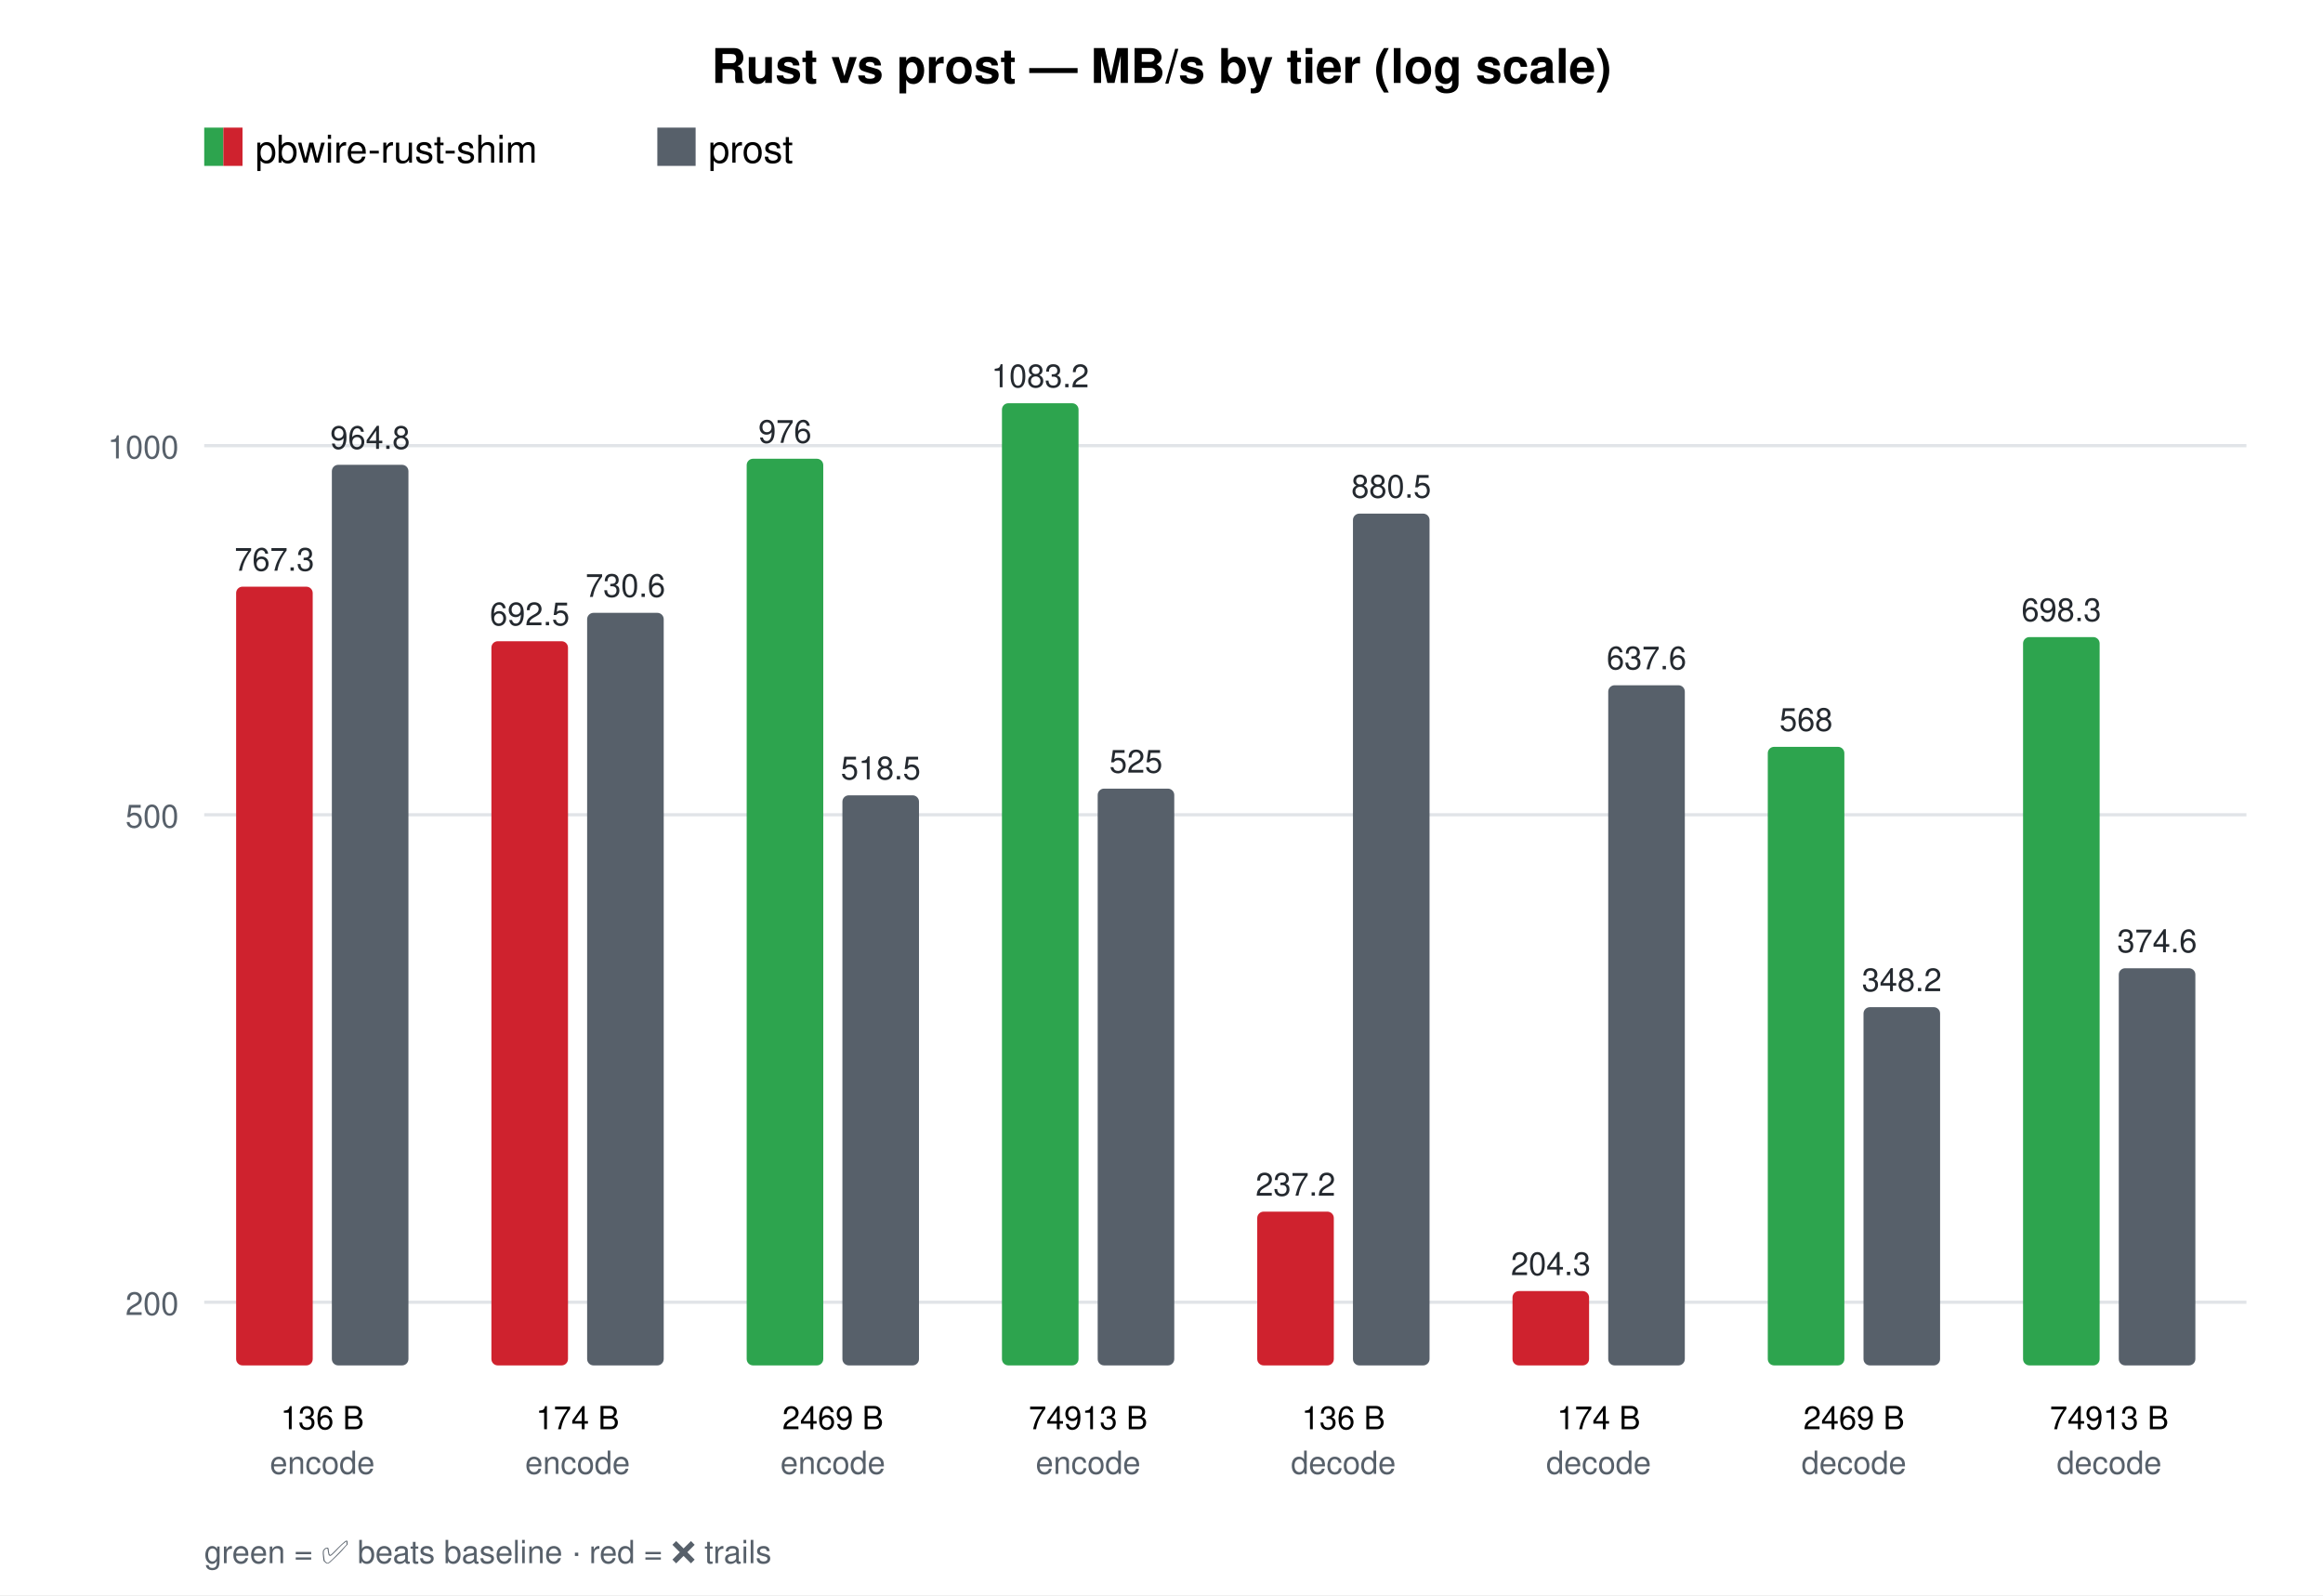
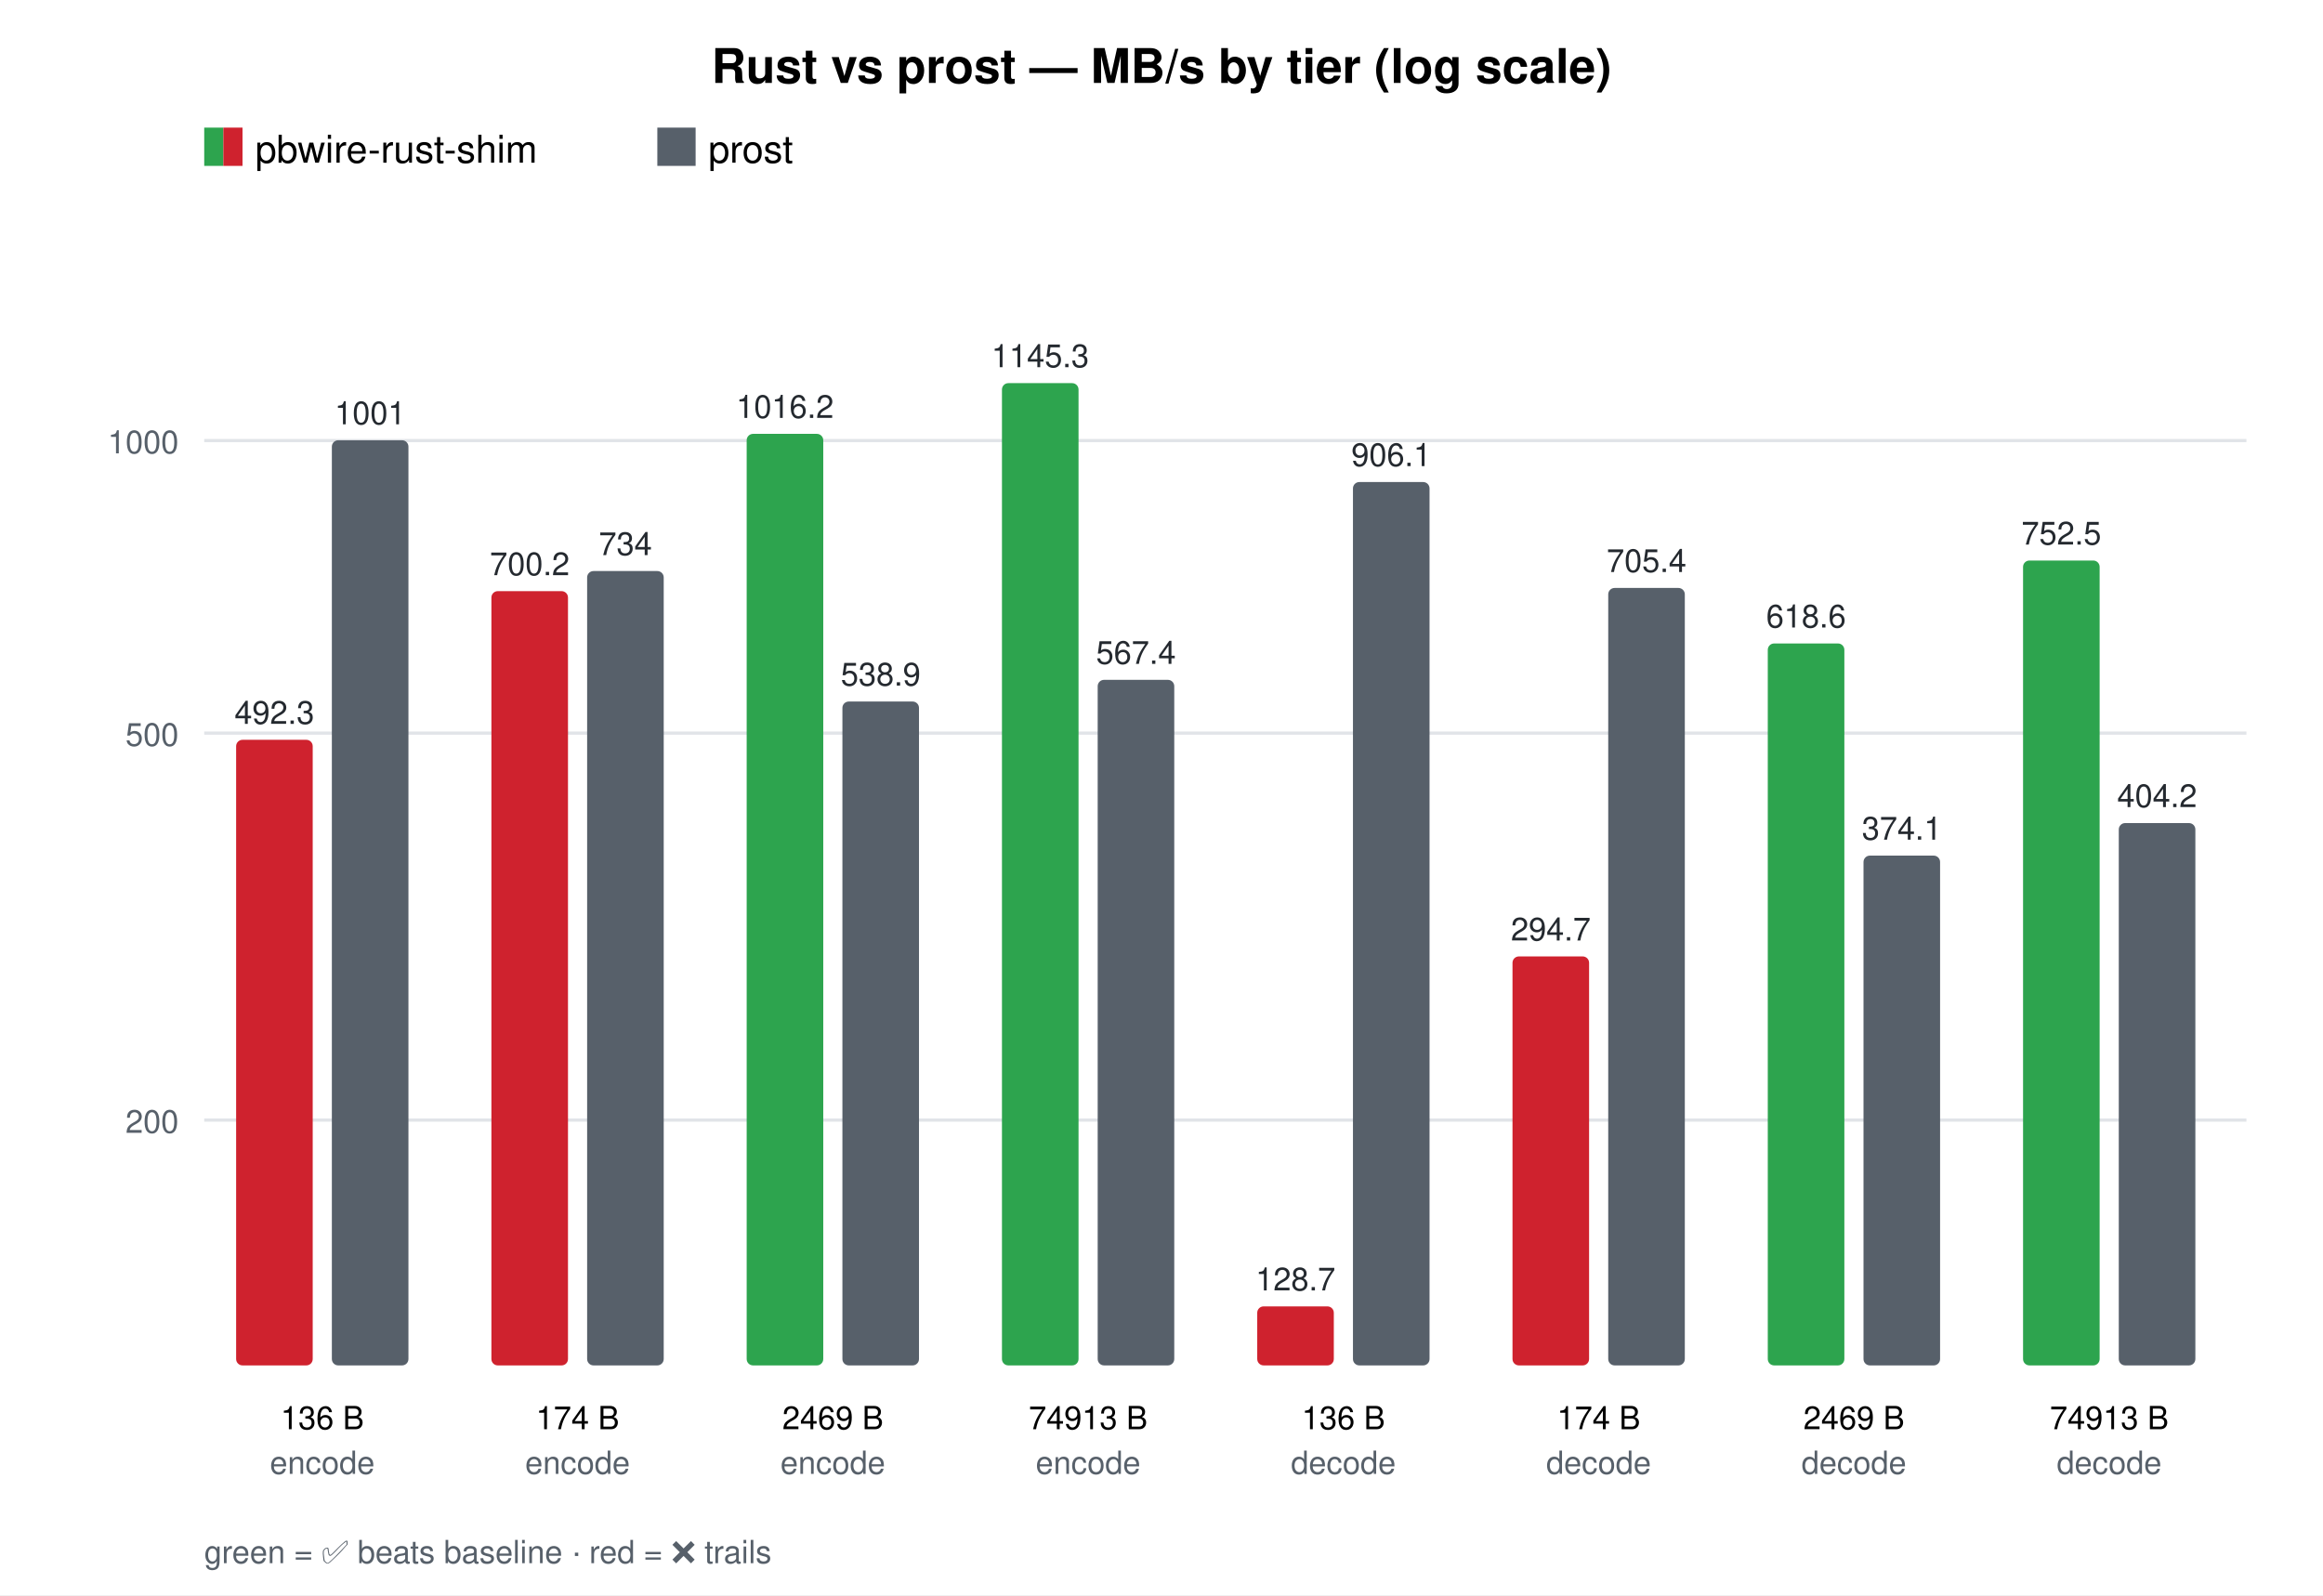
<svg xmlns="http://www.w3.org/2000/svg" width="728" height="500" font-family="Helvetica, Arial, sans-serif">
  <rect width="728" height="500" fill="#ffffff" />
  <text x="364.0" y="26" text-anchor="middle" font-size="15" font-weight="bold">Rust vs prost — MB/s by tier (log scale)</text>
  <rect x="64" y="40" width="6" height="12" fill="#2da44e" />
  <rect x="70" y="40" width="6" height="12" fill="#cf222e" />
  <text x="80" y="51" font-size="12">pbwire-rust-shim</text>
  <rect x="206.0" y="40" width="12" height="12" fill="#57606a" />
  <text x="222.0" y="51" font-size="12">prost</text>
-   <line x1="64" y1="408.2" x2="704" y2="408.2" stroke="#e1e4e8" />
-   <text x="56" y="412.2" text-anchor="end" font-size="10" fill="#57606a">200</text>
-   <line x1="64" y1="255.4" x2="704" y2="255.4" stroke="#e1e4e8" />
-   <text x="56" y="259.4" text-anchor="end" font-size="10" fill="#57606a">500</text>
-   <line x1="64" y1="139.7" x2="704" y2="139.7" stroke="#e1e4e8" />
-   <text x="56" y="143.7" text-anchor="end" font-size="10" fill="#57606a">1000</text>
+   <line x1="64" y1="351.1" x2="704" y2="351.1" stroke="#e1e4e8" />
+   <text x="56" y="355.1" text-anchor="end" font-size="10" fill="#57606a">200</text>
+   <line x1="64" y1="229.8" x2="704" y2="229.8" stroke="#e1e4e8" />
+   <text x="56" y="233.8" text-anchor="end" font-size="10" fill="#57606a">500</text>
+   <line x1="64" y1="138.1" x2="704" y2="138.1" stroke="#e1e4e8" />
+   <text x="56" y="142.1" text-anchor="end" font-size="10" fill="#57606a">1000</text>
  <text x="101.0" y="448" text-anchor="middle" font-size="10">136 B</text>
  <text x="101.0" y="462" text-anchor="middle" font-size="10" fill="#57606a">encode</text>
-   <rect x="74.0" y="183.9" width="24" height="244.1" rx="2" fill="#cf222e" />
-   <text x="86.0" y="178.9" text-anchor="middle" font-size="10" fill="#24292f">767.3</text>
-   <rect x="104.0" y="145.7" width="24" height="282.3" rx="2" fill="#57606a" />
-   <text x="116.0" y="140.7" text-anchor="middle" font-size="10" fill="#24292f">964.8</text>
+   <rect x="74.0" y="231.9" width="24" height="196.1" rx="2" fill="#cf222e" />
+   <text x="86.0" y="226.9" text-anchor="middle" font-size="10" fill="#24292f">492.3</text>
+   <rect x="104.0" y="138.0" width="24" height="290.0" rx="2" fill="#57606a" />
+   <text x="116.0" y="133.0" text-anchor="middle" font-size="10" fill="#24292f">1001</text>
  <text x="181.0" y="448" text-anchor="middle" font-size="10">174 B</text>
  <text x="181.0" y="462" text-anchor="middle" font-size="10" fill="#57606a">encode</text>
-   <rect x="154.0" y="201.0" width="24" height="227.0" rx="2" fill="#cf222e" />
-   <text x="166.0" y="196.0" text-anchor="middle" font-size="10" fill="#24292f">692.5</text>
-   <rect x="184.0" y="192.1" width="24" height="235.9" rx="2" fill="#57606a" />
-   <text x="196.0" y="187.1" text-anchor="middle" font-size="10" fill="#24292f">730.6</text>
+   <rect x="154.0" y="185.3" width="24" height="242.7" rx="2" fill="#cf222e" />
+   <text x="166.0" y="180.3" text-anchor="middle" font-size="10" fill="#24292f">700.2</text>
+   <rect x="184.0" y="179.0" width="24" height="249.0" rx="2" fill="#57606a" />
+   <text x="196.0" y="174.0" text-anchor="middle" font-size="10" fill="#24292f">734</text>
  <text x="261.0" y="448" text-anchor="middle" font-size="10">2469 B</text>
  <text x="261.0" y="462" text-anchor="middle" font-size="10" fill="#57606a">encode</text>
-   <rect x="234.0" y="143.8" width="24" height="284.2" rx="2" fill="#2da44e" />
-   <text x="246.0" y="138.8" text-anchor="middle" font-size="10" fill="#24292f">976</text>
-   <rect x="264.0" y="249.3" width="24" height="178.7" rx="2" fill="#57606a" />
-   <text x="276.0" y="244.3" text-anchor="middle" font-size="10" fill="#24292f">518.5</text>
+   <rect x="234.0" y="136.0" width="24" height="292.0" rx="2" fill="#2da44e" />
+   <text x="246.0" y="131.0" text-anchor="middle" font-size="10" fill="#24292f">1016.2</text>
+   <rect x="264.0" y="219.9" width="24" height="208.1" rx="2" fill="#57606a" />
+   <text x="276.0" y="214.9" text-anchor="middle" font-size="10" fill="#24292f">538.9</text>
  <text x="341.0" y="448" text-anchor="middle" font-size="10">74913 B</text>
  <text x="341.0" y="462" text-anchor="middle" font-size="10" fill="#57606a">encode</text>
-   <rect x="314.0" y="126.4" width="24" height="301.6" rx="2" fill="#2da44e" />
-   <text x="326.0" y="121.4" text-anchor="middle" font-size="10" fill="#24292f">1083.2</text>
-   <rect x="344.0" y="247.2" width="24" height="180.8" rx="2" fill="#57606a" />
-   <text x="356.0" y="242.2" text-anchor="middle" font-size="10" fill="#24292f">525</text>
+   <rect x="314.0" y="120.1" width="24" height="307.9" rx="2" fill="#2da44e" />
+   <text x="326.0" y="115.1" text-anchor="middle" font-size="10" fill="#24292f">1145.3</text>
+   <rect x="344.0" y="213.1" width="24" height="214.9" rx="2" fill="#57606a" />
+   <text x="356.0" y="208.1" text-anchor="middle" font-size="10" fill="#24292f">567.4</text>
  <text x="421.0" y="448" text-anchor="middle" font-size="10">136 B</text>
  <text x="421.0" y="462" text-anchor="middle" font-size="10" fill="#57606a">decode</text>
-   <rect x="394.0" y="379.8" width="24" height="48.2" rx="2" fill="#cf222e" />
-   <text x="406.0" y="374.8" text-anchor="middle" font-size="10" fill="#24292f">237.2</text>
-   <rect x="424.0" y="161.0" width="24" height="267.0" rx="2" fill="#57606a" />
-   <text x="436.0" y="156.0" text-anchor="middle" font-size="10" fill="#24292f">880.5</text>
+   <rect x="394.0" y="409.5" width="24" height="18.5" rx="2" fill="#cf222e" />
+   <text x="406.0" y="404.5" text-anchor="middle" font-size="10" fill="#24292f">128.7</text>
+   <rect x="424.0" y="151.1" width="24" height="276.9" rx="2" fill="#57606a" />
+   <text x="436.0" y="146.1" text-anchor="middle" font-size="10" fill="#24292f">906.1</text>
  <text x="501.0" y="448" text-anchor="middle" font-size="10">174 B</text>
  <text x="501.0" y="462" text-anchor="middle" font-size="10" fill="#57606a">decode</text>
-   <rect x="474.0" y="404.7" width="24" height="23.3" rx="2" fill="#cf222e" />
-   <text x="486.0" y="399.7" text-anchor="middle" font-size="10" fill="#24292f">204.3</text>
-   <rect x="504.0" y="214.8" width="24" height="213.2" rx="2" fill="#57606a" />
-   <text x="516.0" y="209.8" text-anchor="middle" font-size="10" fill="#24292f">637.6</text>
+   <rect x="474.0" y="299.8" width="24" height="128.2" rx="2" fill="#cf222e" />
+   <text x="486.0" y="294.8" text-anchor="middle" font-size="10" fill="#24292f">294.7</text>
+   <rect x="504.0" y="184.3" width="24" height="243.7" rx="2" fill="#57606a" />
+   <text x="516.0" y="179.3" text-anchor="middle" font-size="10" fill="#24292f">705.4</text>
  <text x="581.0" y="448" text-anchor="middle" font-size="10">2469 B</text>
  <text x="581.0" y="462" text-anchor="middle" font-size="10" fill="#57606a">decode</text>
-   <rect x="554.0" y="234.1" width="24" height="193.9" rx="2" fill="#2da44e" />
-   <text x="566.0" y="229.1" text-anchor="middle" font-size="10" fill="#24292f">568</text>
-   <rect x="584.0" y="315.7" width="24" height="112.3" rx="2" fill="#57606a" />
-   <text x="596.0" y="310.7" text-anchor="middle" font-size="10" fill="#24292f">348.2</text>
+   <rect x="554.0" y="201.7" width="24" height="226.3" rx="2" fill="#2da44e" />
+   <text x="566.0" y="196.7" text-anchor="middle" font-size="10" fill="#24292f">618.6</text>
+   <rect x="584.0" y="268.2" width="24" height="159.8" rx="2" fill="#57606a" />
+   <text x="596.0" y="263.2" text-anchor="middle" font-size="10" fill="#24292f">374.1</text>
  <text x="661.0" y="448" text-anchor="middle" font-size="10">74913 B</text>
  <text x="661.0" y="462" text-anchor="middle" font-size="10" fill="#57606a">decode</text>
-   <rect x="634.0" y="199.7" width="24" height="228.3" rx="2" fill="#2da44e" />
-   <text x="646.0" y="194.7" text-anchor="middle" font-size="10" fill="#24292f">698.3</text>
-   <rect x="664.0" y="303.5" width="24" height="124.5" rx="2" fill="#57606a" />
-   <text x="676.0" y="298.5" text-anchor="middle" font-size="10" fill="#24292f">374.6</text>
+   <rect x="634.0" y="175.7" width="24" height="252.3" rx="2" fill="#2da44e" />
+   <text x="646.0" y="170.7" text-anchor="middle" font-size="10" fill="#24292f">752.5</text>
+   <rect x="664.0" y="258.0" width="24" height="170.0" rx="2" fill="#57606a" />
+   <text x="676.0" y="253.0" text-anchor="middle" font-size="10" fill="#24292f">404.2</text>
  <text x="64" y="490" font-size="10" fill="#57606a">green = ✅ beats baseline · red = ❌ trails</text>
</svg>
